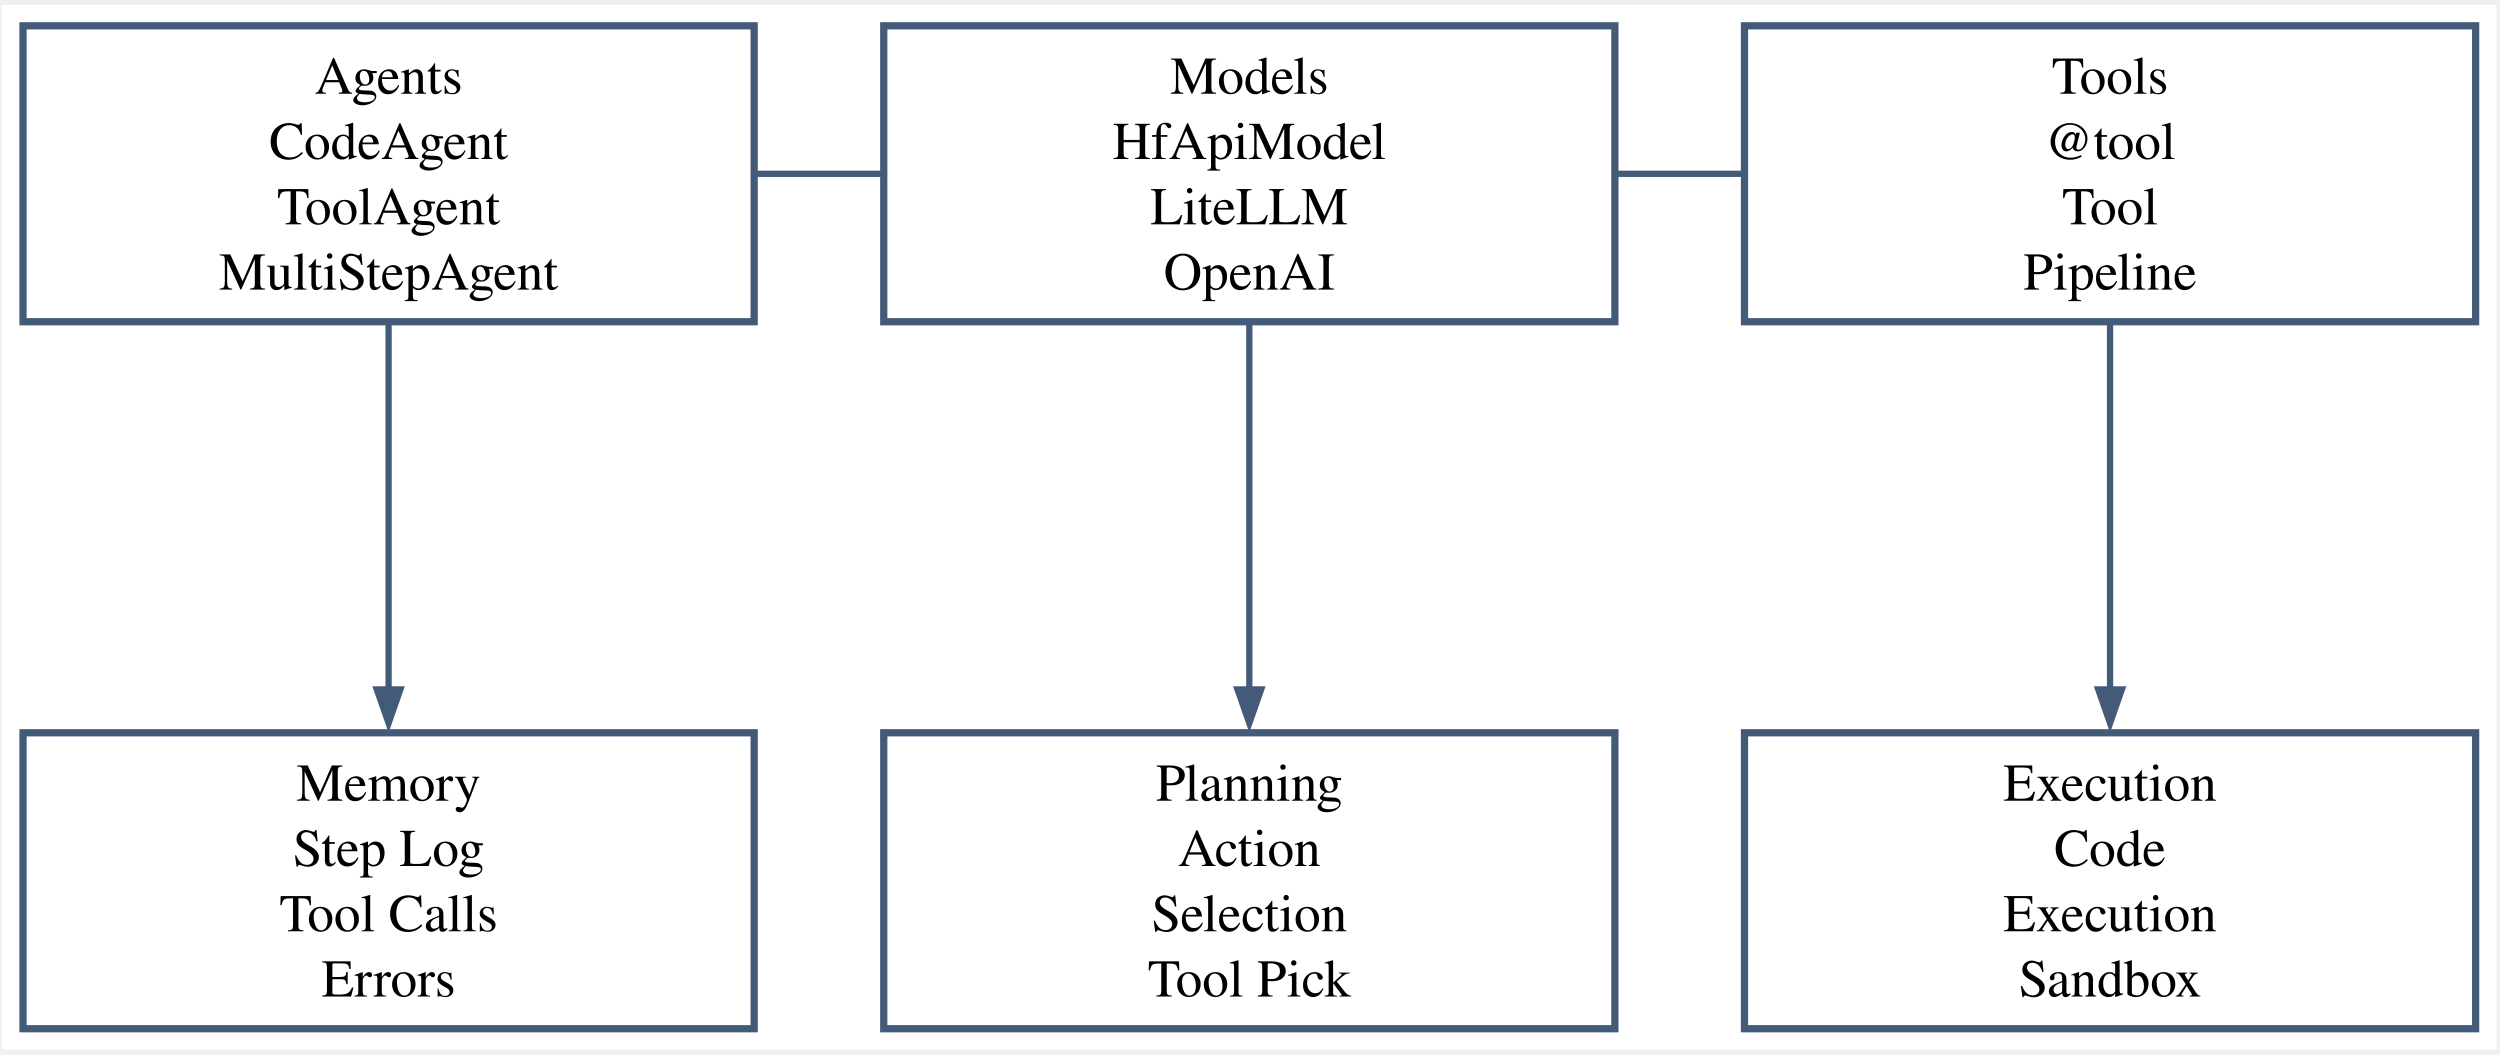
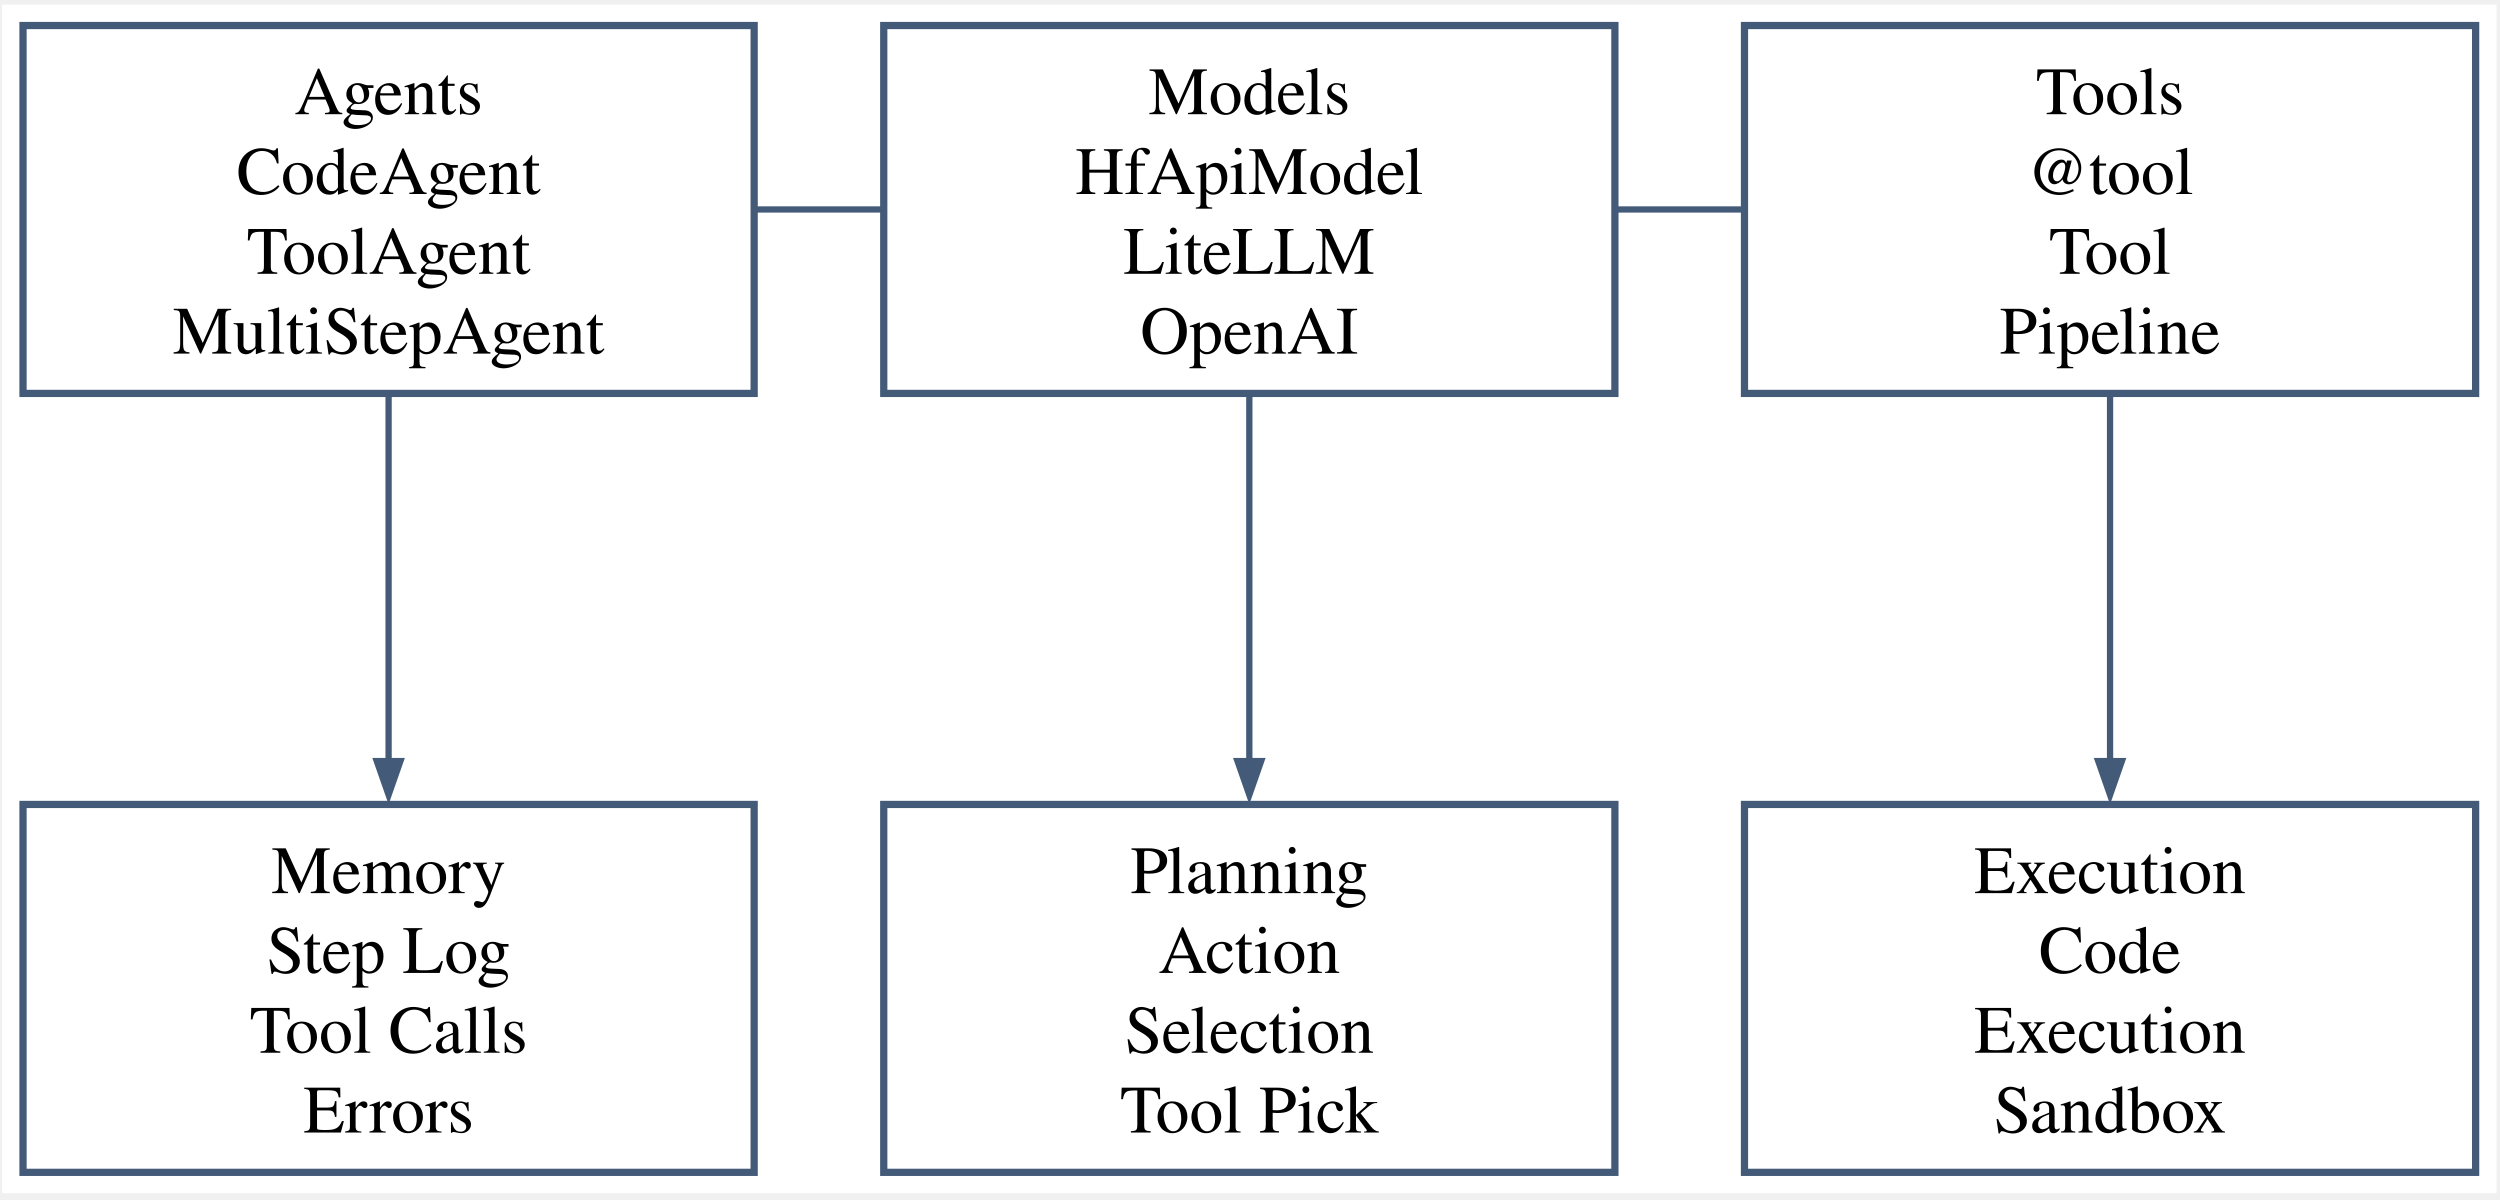
- <svg xmlns="http://www.w3.org/2000/svg" width="519pt" height="219pt" viewBox="1.00 1.00 517.00 217.00">
-   <g id="graph0" class="graph" transform="scale(1 1) rotate(0) translate(5.76 213.16)">
-     <polygon fill="#ffffff" stroke="none" points="-4.32,4.32 -4.32,-211.72 511.52,-211.72 511.52,4.32 -4.32,4.32" />
+ <svg xmlns="http://www.w3.org/2000/svg" width="519pt" height="249pt" viewBox="1.00 1.00 517.00 247.00">
+   <g id="graph0" class="graph" transform="scale(1 1) rotate(0) translate(5.76 242.92)">
+     <polygon fill="#ffffff" stroke="none" points="-4.32,4.32 -4.32,-241.48 511.52,-241.48 511.52,4.32 -4.32,4.32" />
    <g id="node1" class="node">
-       <polygon fill="#ffffff" stroke="#445a79" stroke-width="1.5" points="151.2,-207.4 0,-207.4 0,-146.2 151.2,-146.2 151.2,-207.4" />
-       <text xml:space="preserve" text-anchor="middle" x="75.6" y="-193.35" font-family="Times,serif" font-size="11.00">Agents</text>
-       <text xml:space="preserve" text-anchor="middle" x="75.6" y="-179.85" font-family="Times,serif" font-size="11.00">CodeAgent</text>
-       <text xml:space="preserve" text-anchor="middle" x="75.6" y="-166.35" font-family="Times,serif" font-size="11.00">ToolAgent</text>
-       <text xml:space="preserve" text-anchor="middle" x="75.6" y="-152.85" font-family="Times,serif" font-size="11.00">MultiStepAgent</text>
+       <polygon fill="#ffffff" stroke="#445a79" stroke-width="1.5" points="151.2,-237.16 0,-237.16 0,-161.08 151.2,-161.08 151.2,-237.16" />
+       <text xml:space="preserve" text-anchor="middle" x="75.6" y="-218.82" font-family="Times,serif" font-size="14.00">Agents</text>
+       <text xml:space="preserve" text-anchor="middle" x="75.6" y="-202.32" font-family="Times,serif" font-size="14.00">CodeAgent</text>
+       <text xml:space="preserve" text-anchor="middle" x="75.6" y="-185.82" font-family="Times,serif" font-size="14.00">ToolAgent</text>
+       <text xml:space="preserve" text-anchor="middle" x="75.6" y="-169.32" font-family="Times,serif" font-size="14.00">MultiStepAgent</text>
    </g>
    <g id="node2" class="node">
-       <polygon fill="#ffffff" stroke="#445a79" stroke-width="1.5" points="329.2,-207.4 178,-207.4 178,-146.2 329.2,-146.2 329.2,-207.4" />
-       <text xml:space="preserve" text-anchor="middle" x="253.6" y="-193.35" font-family="Times,serif" font-size="11.00">Models</text>
-       <text xml:space="preserve" text-anchor="middle" x="253.6" y="-179.85" font-family="Times,serif" font-size="11.00">HfApiModel</text>
-       <text xml:space="preserve" text-anchor="middle" x="253.6" y="-166.35" font-family="Times,serif" font-size="11.00">LiteLLM</text>
-       <text xml:space="preserve" text-anchor="middle" x="253.6" y="-152.85" font-family="Times,serif" font-size="11.00">OpenAI</text>
+       <polygon fill="#ffffff" stroke="#445a79" stroke-width="1.5" points="329.2,-237.16 178,-237.16 178,-161.08 329.2,-161.08 329.2,-237.16" />
+       <text xml:space="preserve" text-anchor="middle" x="253.6" y="-218.82" font-family="Times,serif" font-size="14.00">Models</text>
+       <text xml:space="preserve" text-anchor="middle" x="253.6" y="-202.32" font-family="Times,serif" font-size="14.00">HfApiModel</text>
+       <text xml:space="preserve" text-anchor="middle" x="253.6" y="-185.82" font-family="Times,serif" font-size="14.00">LiteLLM</text>
+       <text xml:space="preserve" text-anchor="middle" x="253.6" y="-169.32" font-family="Times,serif" font-size="14.00">OpenAI</text>
    </g>
    <g id="edge1" class="edge">
-       <path fill="none" stroke="#445a79" stroke-width="1.3" d="M151.78,-176.8C159.86,-176.8 169.52,-176.8 177.59,-176.8" />
+       <path fill="none" stroke="#445a79" stroke-width="1.3" d="M151.78,-199.12C159.86,-199.12 169.52,-199.12 177.59,-199.12" />
    </g>
    <g id="node4" class="node">
-       <polygon fill="#ffffff" stroke="#445a79" stroke-width="1.5" points="151.2,-61.2 0,-61.2 0,0 151.2,0 151.2,-61.2" />
-       <text xml:space="preserve" text-anchor="middle" x="75.6" y="-47.15" font-family="Times,serif" font-size="11.00">Memory</text>
-       <text xml:space="preserve" text-anchor="middle" x="75.6" y="-33.65" font-family="Times,serif" font-size="11.00">Step Log</text>
-       <text xml:space="preserve" text-anchor="middle" x="75.6" y="-20.15" font-family="Times,serif" font-size="11.00">Tool Calls</text>
-       <text xml:space="preserve" text-anchor="middle" x="75.6" y="-6.65" font-family="Times,serif" font-size="11.00">Errors</text>
+       <polygon fill="#ffffff" stroke="#445a79" stroke-width="1.5" points="151.2,-76.08 0,-76.08 0,0 151.2,0 151.2,-76.08" />
+       <text xml:space="preserve" text-anchor="middle" x="75.6" y="-57.74" font-family="Times,serif" font-size="14.00">Memory</text>
+       <text xml:space="preserve" text-anchor="middle" x="75.6" y="-41.24" font-family="Times,serif" font-size="14.00">Step Log</text>
+       <text xml:space="preserve" text-anchor="middle" x="75.6" y="-24.74" font-family="Times,serif" font-size="14.00">Tool Calls</text>
+       <text xml:space="preserve" text-anchor="middle" x="75.6" y="-8.24" font-family="Times,serif" font-size="14.00">Errors</text>
    </g>
    <g id="edge3" class="edge">
-       <path fill="none" stroke="#445a79" stroke-width="1.3" d="M75.6,-146.2C75.6,-146.2 75.6,-91.69 75.6,-69.98" />
-       <polygon fill="#445a79" stroke="#445a79" stroke-width="1.3" points="78.05,-70.17 75.6,-63.17 73.15,-70.17 78.05,-70.17" />
+       <path fill="none" stroke="#445a79" stroke-width="1.3" d="M75.6,-161.08C75.6,-161.08 75.6,-106.57 75.6,-84.86" />
+       <polygon fill="#445a79" stroke="#445a79" stroke-width="1.3" points="78.05,-85.05 75.6,-78.05 73.15,-85.05 78.05,-85.05" />
    </g>
    <g id="node3" class="node">
-       <polygon fill="#ffffff" stroke="#445a79" stroke-width="1.5" points="507.2,-207.4 356,-207.4 356,-146.2 507.2,-146.2 507.2,-207.4" />
-       <text xml:space="preserve" text-anchor="middle" x="431.6" y="-193.35" font-family="Times,serif" font-size="11.00">Tools</text>
-       <text xml:space="preserve" text-anchor="middle" x="431.6" y="-179.85" font-family="Times,serif" font-size="11.00">@tool</text>
-       <text xml:space="preserve" text-anchor="middle" x="431.6" y="-166.35" font-family="Times,serif" font-size="11.00">Tool</text>
-       <text xml:space="preserve" text-anchor="middle" x="431.6" y="-152.85" font-family="Times,serif" font-size="11.00">Pipeline</text>
+       <polygon fill="#ffffff" stroke="#445a79" stroke-width="1.5" points="507.2,-237.16 356,-237.16 356,-161.08 507.2,-161.08 507.2,-237.16" />
+       <text xml:space="preserve" text-anchor="middle" x="431.6" y="-218.82" font-family="Times,serif" font-size="14.00">Tools</text>
+       <text xml:space="preserve" text-anchor="middle" x="431.6" y="-202.32" font-family="Times,serif" font-size="14.00">@tool</text>
+       <text xml:space="preserve" text-anchor="middle" x="431.6" y="-185.82" font-family="Times,serif" font-size="14.00">Tool</text>
+       <text xml:space="preserve" text-anchor="middle" x="431.6" y="-169.32" font-family="Times,serif" font-size="14.00">Pipeline</text>
    </g>
    <g id="edge2" class="edge">
-       <path fill="none" stroke="#445a79" stroke-width="1.3" d="M329.78,-176.8C337.86,-176.8 347.52,-176.8 355.59,-176.8" />
+       <path fill="none" stroke="#445a79" stroke-width="1.3" d="M329.78,-199.12C337.86,-199.12 347.52,-199.12 355.59,-199.12" />
    </g>
    <g id="node5" class="node">
-       <polygon fill="#ffffff" stroke="#445a79" stroke-width="1.5" points="329.2,-61.2 178,-61.2 178,0 329.2,0 329.2,-61.2" />
-       <text xml:space="preserve" text-anchor="middle" x="253.6" y="-47.15" font-family="Times,serif" font-size="11.00">Planning</text>
-       <text xml:space="preserve" text-anchor="middle" x="253.6" y="-33.65" font-family="Times,serif" font-size="11.00">Action</text>
-       <text xml:space="preserve" text-anchor="middle" x="253.6" y="-20.15" font-family="Times,serif" font-size="11.00">Selection</text>
-       <text xml:space="preserve" text-anchor="middle" x="253.6" y="-6.65" font-family="Times,serif" font-size="11.00">Tool Pick</text>
+       <polygon fill="#ffffff" stroke="#445a79" stroke-width="1.5" points="329.2,-76.08 178,-76.08 178,0 329.2,0 329.2,-76.08" />
+       <text xml:space="preserve" text-anchor="middle" x="253.6" y="-57.74" font-family="Times,serif" font-size="14.00">Planning</text>
+       <text xml:space="preserve" text-anchor="middle" x="253.6" y="-41.24" font-family="Times,serif" font-size="14.00">Action</text>
+       <text xml:space="preserve" text-anchor="middle" x="253.6" y="-24.74" font-family="Times,serif" font-size="14.00">Selection</text>
+       <text xml:space="preserve" text-anchor="middle" x="253.6" y="-8.24" font-family="Times,serif" font-size="14.00">Tool Pick</text>
    </g>
    <g id="edge4" class="edge">
-       <path fill="none" stroke="#445a79" stroke-width="1.3" d="M253.6,-146.2C253.6,-146.2 253.6,-91.69 253.6,-69.98" />
-       <polygon fill="#445a79" stroke="#445a79" stroke-width="1.3" points="256.05,-70.17 253.6,-63.17 251.15,-70.17 256.05,-70.17" />
+       <path fill="none" stroke="#445a79" stroke-width="1.3" d="M253.6,-161.08C253.6,-161.08 253.6,-106.57 253.6,-84.86" />
+       <polygon fill="#445a79" stroke="#445a79" stroke-width="1.3" points="256.05,-85.05 253.6,-78.05 251.15,-85.05 256.05,-85.05" />
    </g>
    <g id="node6" class="node">
-       <polygon fill="#ffffff" stroke="#445a79" stroke-width="1.5" points="507.2,-61.2 356,-61.2 356,0 507.2,0 507.2,-61.2" />
-       <text xml:space="preserve" text-anchor="middle" x="431.6" y="-47.15" font-family="Times,serif" font-size="11.00">Execution</text>
-       <text xml:space="preserve" text-anchor="middle" x="431.6" y="-33.65" font-family="Times,serif" font-size="11.00">Code</text>
-       <text xml:space="preserve" text-anchor="middle" x="431.6" y="-20.15" font-family="Times,serif" font-size="11.00">Execution</text>
-       <text xml:space="preserve" text-anchor="middle" x="431.6" y="-6.65" font-family="Times,serif" font-size="11.00">Sandbox</text>
+       <polygon fill="#ffffff" stroke="#445a79" stroke-width="1.5" points="507.2,-76.08 356,-76.08 356,0 507.2,0 507.2,-76.08" />
+       <text xml:space="preserve" text-anchor="middle" x="431.6" y="-57.74" font-family="Times,serif" font-size="14.00">Execution</text>
+       <text xml:space="preserve" text-anchor="middle" x="431.6" y="-41.24" font-family="Times,serif" font-size="14.00">Code</text>
+       <text xml:space="preserve" text-anchor="middle" x="431.6" y="-24.74" font-family="Times,serif" font-size="14.00">Execution</text>
+       <text xml:space="preserve" text-anchor="middle" x="431.6" y="-8.24" font-family="Times,serif" font-size="14.00">Sandbox</text>
    </g>
    <g id="edge5" class="edge">
-       <path fill="none" stroke="#445a79" stroke-width="1.3" d="M431.6,-146.2C431.6,-146.2 431.6,-91.69 431.6,-69.98" />
-       <polygon fill="#445a79" stroke="#445a79" stroke-width="1.3" points="434.05,-70.17 431.6,-63.17 429.15,-70.17 434.05,-70.17" />
+       <path fill="none" stroke="#445a79" stroke-width="1.3" d="M431.6,-161.08C431.6,-161.08 431.6,-106.57 431.6,-84.86" />
+       <polygon fill="#445a79" stroke="#445a79" stroke-width="1.3" points="434.05,-85.05 431.6,-78.05 429.15,-85.05 434.05,-85.05" />
    </g>
  </g>
</svg>
